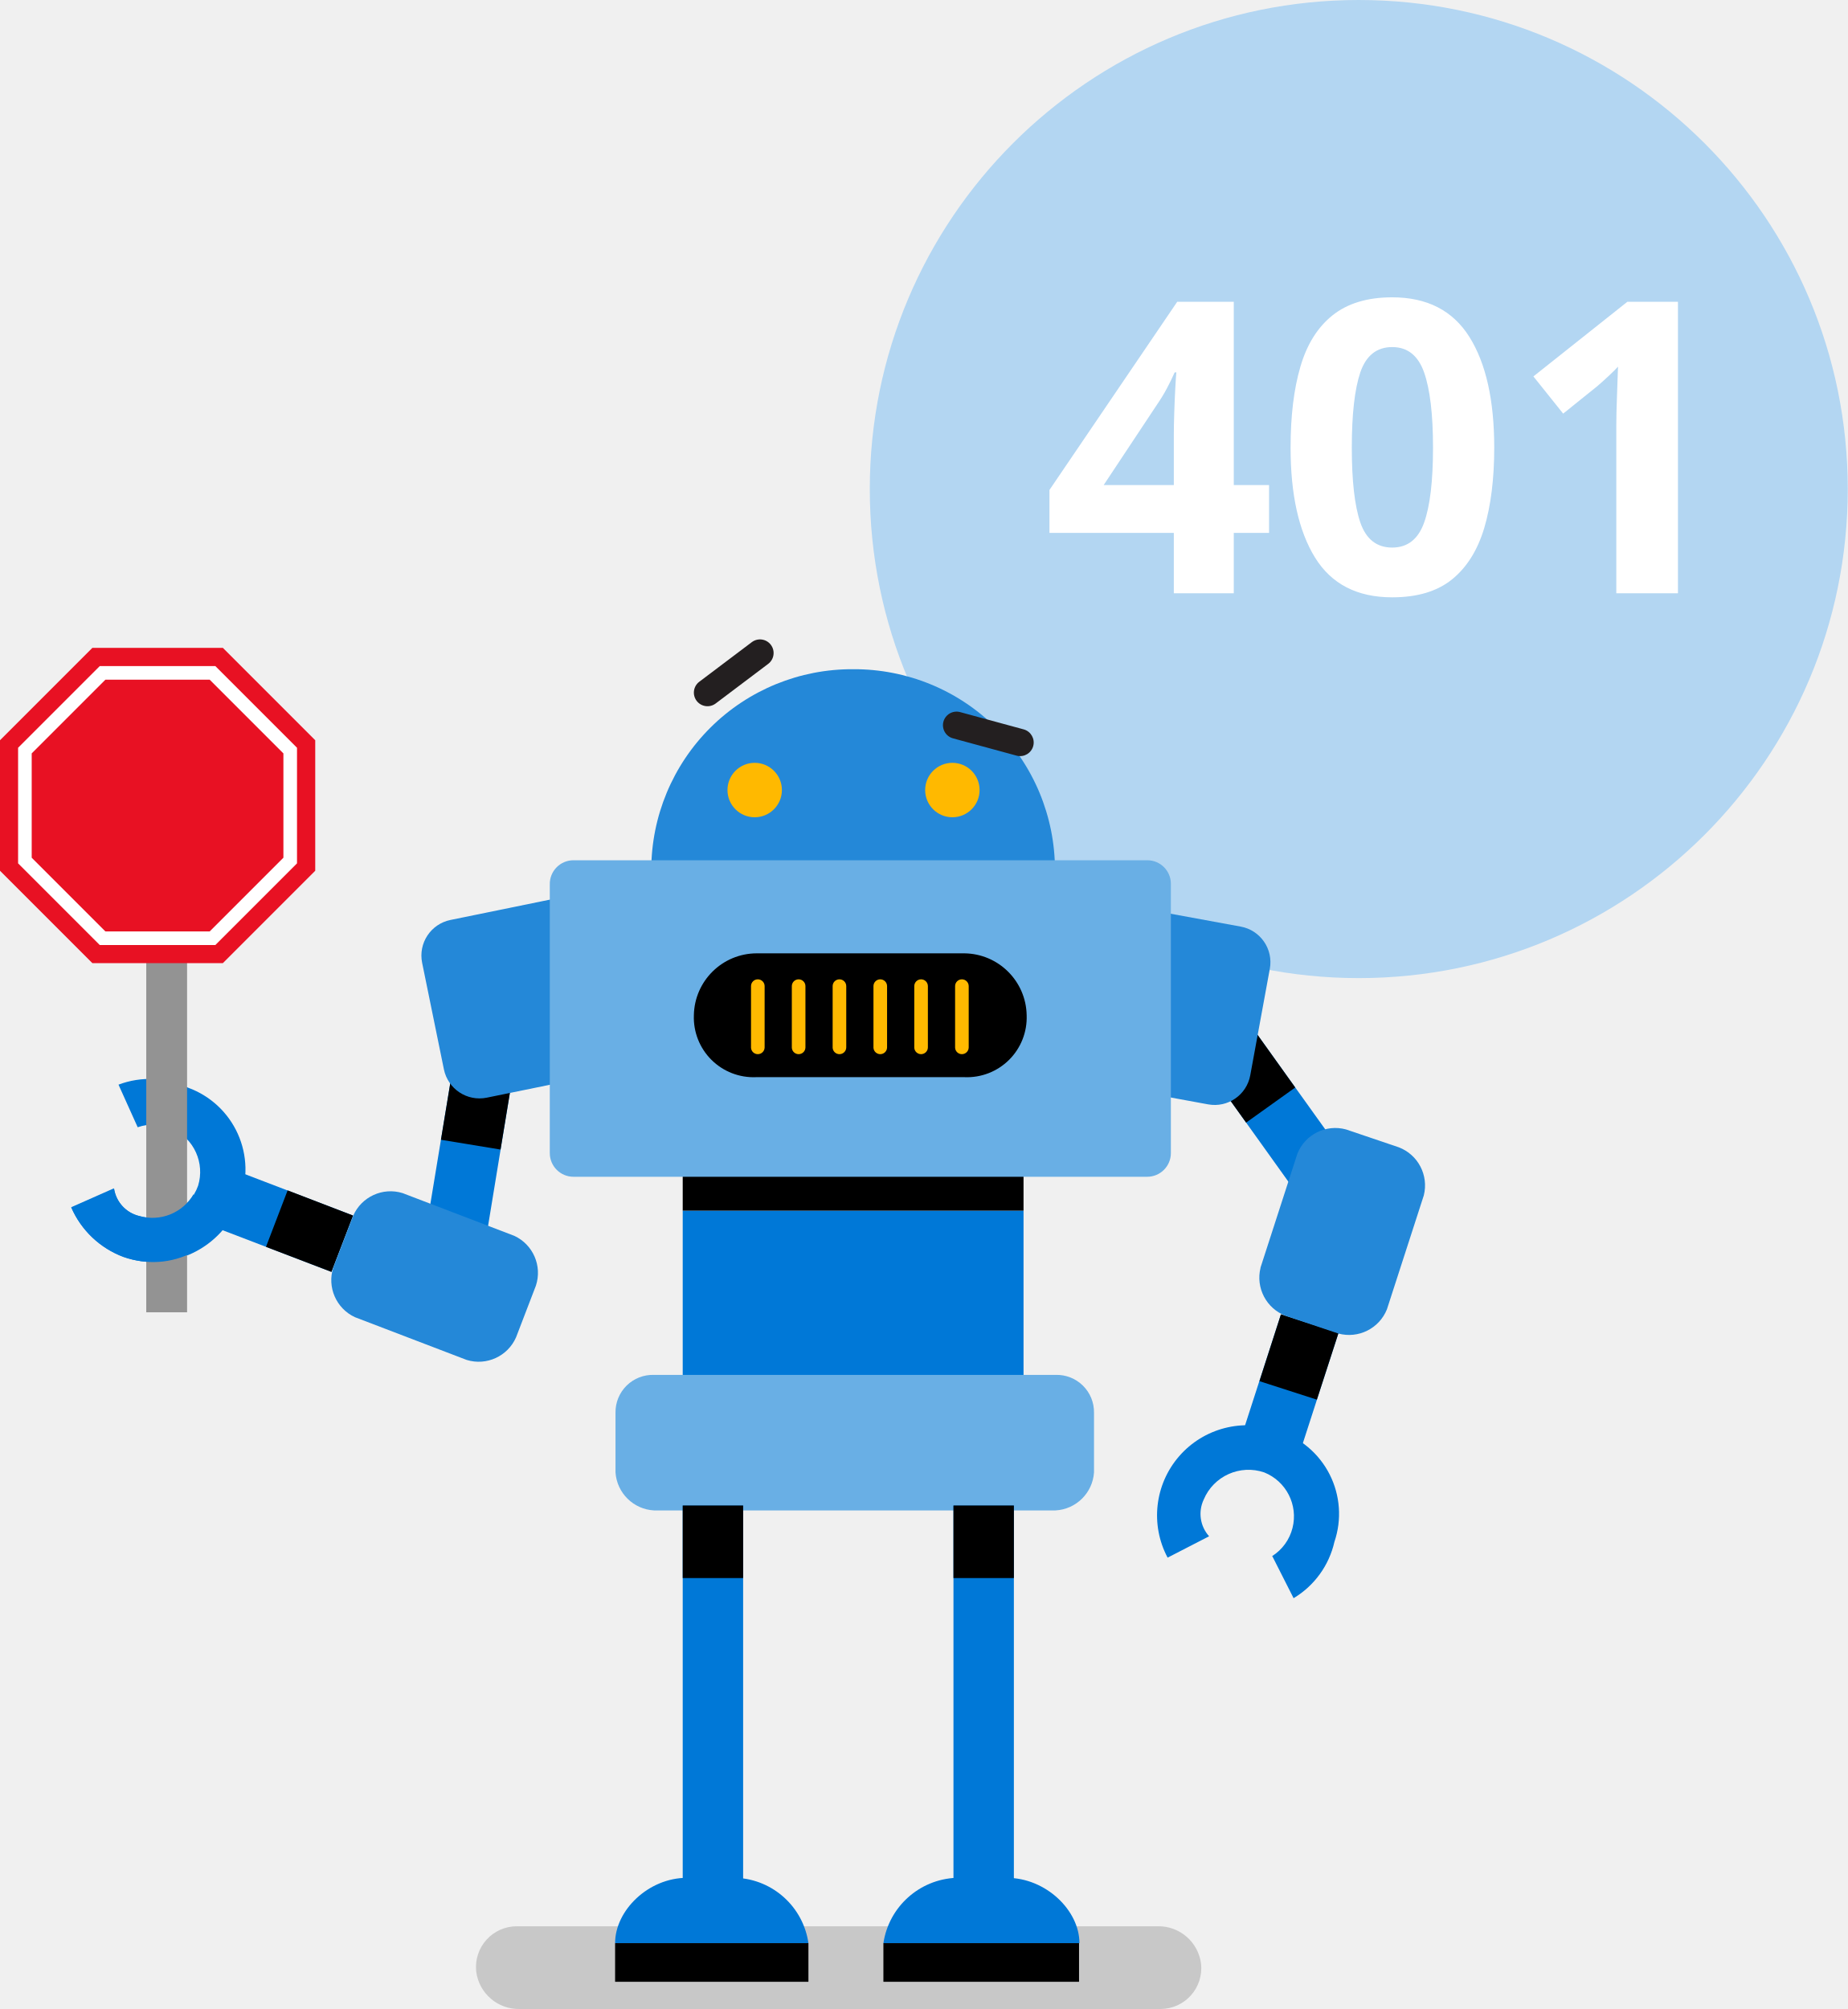
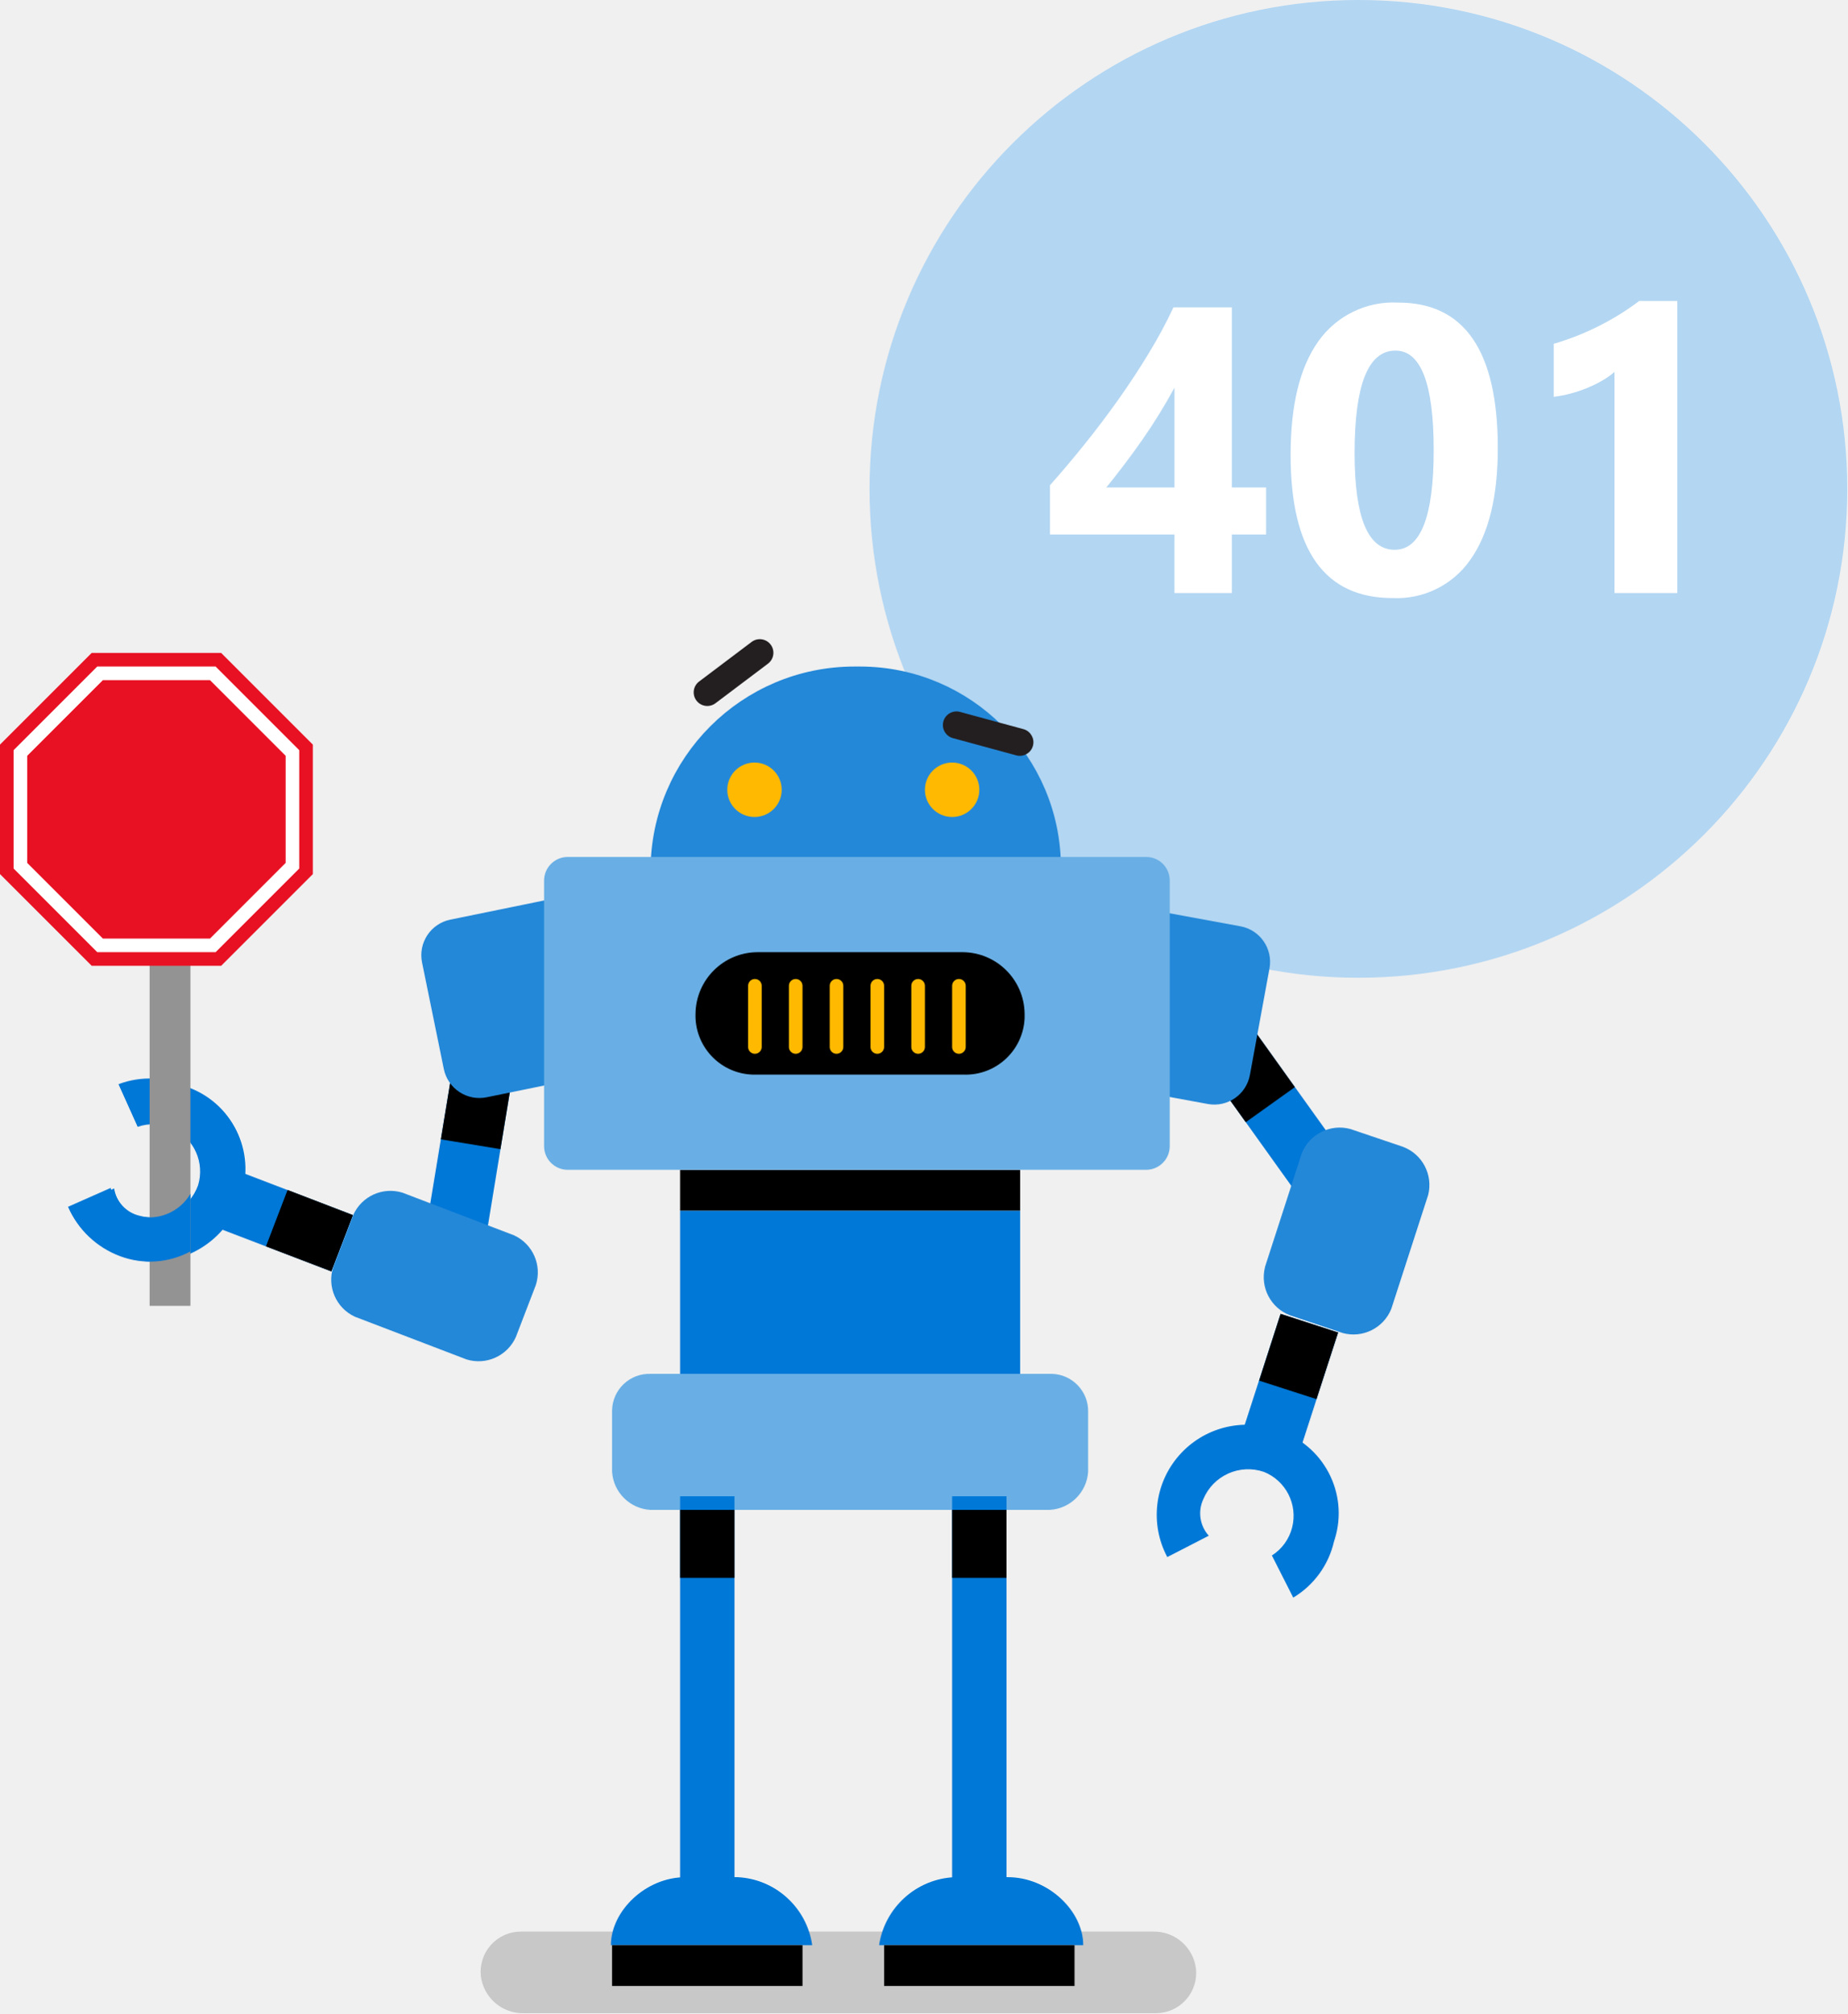
- <svg xmlns="http://www.w3.org/2000/svg" viewBox="0 0 135.81 147.64">
-   <defs>
-     <style>.cls-1{fill:#b3d6f2}.cls-2{font-size:30px;fill:#fff;font-family:SegoeUI-Semibold,Segoe UI;font-weight:700}.cls-3{fill:#c8c8c8}.cls-4{fill:#0078d7}.cls-12,.cls-13,.cls-4,.cls-5,.cls-7,.cls-8,.cls-9{fill-rule:evenodd}.cls-6,.cls-7{fill:#2488d8}.cls-14,.cls-8{fill:#ffb900}.cls-9{fill:#69afe5}.cls-10{fill:#231f20}.cls-11{fill:#939393}.cls-12{fill:#e81123}.cls-13{fill:none;stroke:#fff;stroke-miterlimit:10}</style>
-   </defs>
-   <g id="Layer_2" data-name="Layer 2">
-     <g id="Layer_1-2" data-name="Layer 1">
-       <circle class="cls-1" cx="99.87" cy="35.94" r="35.94" />
-       <text class="cls-2" transform="translate(76.62 43.6)">401</text>
-       <path class="cls-3" d="M85.31 147.64h-47.1a3.15 3.15 0 0 1-3.21-2.77 3 3 0 0 1 3-3.31h47.1a3.15 3.15 0 0 1 3.18 2.77 3 3 0 0 1-2.97 3.31z" />
-       <path class="cls-4" d="M92.41 76.02L88.8 78.6l8.48 11.85 3.61-2.59-8.48-11.84z" />
-       <path class="cls-5" d="M92.41 76.02L88.8 78.6l2.79 3.9 3.61-2.58-2.79-3.9z" />
-       <rect class="cls-6" x="69.85" y="66.15" width="22.67" height="13.33" rx="2.67" ry="2.67" transform="matrix(-.98 -.18 .18 -.98 147.96 159.04)" />
-       <path class="cls-4" d="M75.23 88.97H50.18v13.68h25.05V88.97z" />
-       <path class="cls-5" d="M75.23 86.13H50.18v2.84h25.05v-2.84z" />
-       <path class="cls-7" d="M62.71 49.18a14.75 14.75 0 0 1 14.83 14.75H47.87a14.75 14.75 0 0 1 14.84-14.75z" />
-       <path class="cls-8" d="M72 58.06a2 2 0 1 0-2 2 2 2 0 0 0 2-2zM57.47 58.06a2 2 0 1 0-2 2 2 2 0 0 0 2-2z" />
-       <path class="cls-9" d="M77.58 111a3 3 0 0 0 2.83-2.79v-4.38a2.74 2.74 0 0 0-2.83-2.79H48.07a2.74 2.74 0 0 0-2.83 2.79v4.38a3 3 0 0 0 2.83 2.79z" />
-       <path class="cls-4" d="M74.52 110.64h-4.44v28.61h4.44v-28.61z" />
-       <path class="cls-5" d="M74.52 110.64h-4.44v5.33h4.44v-5.33z" />
-       <path class="cls-4" d="M54.62 110.64h-4.44v28.61h4.44v-28.61z" />
-       <path class="cls-5" d="M54.62 110.64h-4.44v5.33h4.44v-5.33z" />
-       <path class="cls-4" d="M64.93 142.8a5.65 5.65 0 0 1 5.34-4.8H74c2.88 0 5.34 2.4 5.34 4.8z" />
-       <path class="cls-5" d="M79.31 142.8H64.93v2.84h14.38v-2.84z" />
-       <path class="cls-4" d="M45.21 142.8c0-2.4 2.44-4.8 5.28-4.8h3.65a5.61 5.61 0 0 1 5.28 4.8z" />
-       <path class="cls-5" d="M59.42 142.8H45.21v2.84h14.21v-2.84z" />
-       <path class="cls-4" d="M98.38 97.96l-4.23-1.37-3.28 10.14 4.23 1.37 3.28-10.14z" />
-       <path class="cls-5" d="M98.38 97.96l-4.23-1.37-1.58 4.91 4.22 1.36 1.59-4.9z" />
-       <path class="cls-7" d="M92.65 93.17a3 3 0 0 0 1.85 3.53l3.87 1.3a3 3 0 0 0 3.57-1.78l2.71-8.37a3 3 0 0 0-1.85-3.54L98.93 83a3 3 0 0 0-3.57 1.78l-2.71 8.37z" />
-       <path class="cls-4" d="M93.5 114.36a3.44 3.44 0 0 0 1.5-2.07 3.48 3.48 0 0 0-2.07-4.08 3.57 3.57 0 0 0-4.46 2 2.46 2.46 0 0 0 .4 2.69l-3.05 1.57a6.62 6.62 0 0 1 8.11-9.33 6.4 6.4 0 0 1 4.15 8.17 6.5 6.5 0 0 1-3 4.14l-1.55-3.06zM33.19 79.03l4.38.72-2.36 14.38-4.39-.73 2.37-14.37z" />
-       <path class="cls-5" d="M33.19 79.03l4.38.72-.78 4.73-4.38-.72.78-4.73z" />
-       <rect class="cls-6" x="31.6" y="65.74" width="22.67" height="13.33" rx="2.67" ry="2.67" transform="rotate(-11.55 42.92 72.415)" />
-       <path class="cls-10" d="M56.46 48.79L52.6 51.7a1 1 0 1 1-1.2-1.6l3.86-2.91a1 1 0 0 1 1.2 1.6zM75.27 53.61l-4.67-1.27a1 1 0 1 0-.52 1.93l4.67 1.27a1 1 0 0 0 .52-1.93z" />
-       <path class="cls-9" d="M42.16 63.22A1.74 1.74 0 0 0 40.41 65v19.74a1.74 1.74 0 0 0 1.74 1.74h42.17a1.74 1.74 0 0 0 1.74-1.74V64.95a1.73 1.73 0 0 0-1.73-1.73z" />
-       <path class="cls-4" d="M25.95 89.33l-1.59 4.14-9.95-3.81L16 85.52l9.95 3.81z" />
-       <path class="cls-5" d="M25.95 89.33l-1.59 4.14-4.81-1.84 1.59-4.15 4.81 1.85z" />
-       <path class="cls-7" d="M26.09 96.8a3 3 0 0 1-1.59-3.66l1.46-3.8a3 3 0 0 1 3.63-1.66l8.21 3.14a3 3 0 0 1 1.59 3.66l-1.46 3.8a3 3 0 0 1-3.63 1.66l-8.21-3.14z" />
-       <path class="cls-4" d="M10.12 82.84a3.44 3.44 0 0 1 2.56.12 3.48 3.48 0 0 1 1.88 4.18 3.57 3.57 0 0 1-4.33 2.23 2.46 2.46 0 0 1-1.84-2l-3.14 1.38a6.74 6.74 0 0 0 3.83 3.63 6.74 6.74 0 0 0 8.52-4.09 6.4 6.4 0 0 0-3.76-8.35 6.5 6.5 0 0 0-5.13-.23l1.41 3.13z" />
-       <path class="cls-11" transform="rotate(180 12.25 79.195)" d="M10.75 61.95h3v34.5h-3z" />
-       <path class="cls-12" d="M16.38 47.61l6.79 6.79v9.59l-6.79 6.79H6.79L0 63.99V54.4l6.79-6.79h9.59z" />
-       <path class="cls-13" d="M15.62 49.45l5.71 5.71v8.08l-5.71 5.71H7.54l-5.71-5.71v-8.08l5.71-5.71h8.08z" />
-       <path class="cls-4" d="M10.23 89.36a3.5 3.5 0 0 0 4-1.6V92a6.28 6.28 0 0 1-5.17.35 6.74 6.74 0 0 1-3.83-3.63l3.14-1.39a2.46 2.46 0 0 0 1.86 2.03z" />
-       <path class="cls-5" d="M51 74.61a4.39 4.39 0 0 0 4.58 4.55h15.3a4.39 4.39 0 0 0 4.58-4.55 4.63 4.63 0 0 0-4.58-4.55H55.62A4.63 4.63 0 0 0 51 74.61z" />
-       <path class="cls-14" d="M70.7 77.47a.5.5 0 0 0 .5-.5v-4.5a.5.5 0 0 0-1 0V77a.5.5 0 0 0 .5.47zM67.7 77.47a.5.5 0 0 0 .5-.5v-4.5a.5.5 0 0 0-1 0V77a.5.5 0 0 0 .5.47zM64.7 77.47a.5.5 0 0 0 .5-.5v-4.5a.5.5 0 0 0-1 0V77a.5.5 0 0 0 .5.47zM61.7 77.47a.5.5 0 0 0 .5-.5v-4.5a.5.5 0 0 0-1 0V77a.5.5 0 0 0 .5.47zM58.7 77.47a.5.5 0 0 0 .5-.5v-4.5a.5.5 0 0 0-1 0V77a.5.5 0 0 0 .5.47zM55.7 77.47a.5.5 0 0 0 .5-.5v-4.5a.5.5 0 0 0-1 0V77a.5.5 0 0 0 .5.47z" />
-     </g>
+ <svg xmlns="http://www.w3.org/2000/svg" viewBox="0 0 135.81 148.001">
+   <circle cx="99.87" cy="35.94" r="35.94" fill="#b3d6f2" />
+   <g style="isolation:isolate" fill="#fff">
+     <path d="M90.565 22.594v13.242h2.52v3.457h-2.52V43.6h-4.219v-4.306h-9.155v-3.619q1.216-1.362 2.52-2.981t2.52-3.333q1.216-1.714 2.263-3.45a34.581 34.581 0 0 0 1.78-3.318zm-9.228 13.242h5.01V28.5q-.513.952-1.113 1.926t-1.26 1.919q-.659.945-1.333 1.831t-1.304 1.66zM102.386 43.966q-7.5 0-7.5-10.532 0-5.464 2.029-8.328a6.76 6.76 0 0 1 5.881-2.864q7.324 0 7.324 10.708 0 5.332-2 8.174a6.587 6.587 0 0 1-5.734 2.842zm.205-18.193q-3 0-3 7.544 0 7.1 2.944 7.1 2.871 0 2.871-7.324t-2.814-7.32zM123.319 22.126V43.6H118.7V27.34a5.526 5.526 0 0 1-.9.637 9.3 9.3 0 0 1-1.106.542 9.875 9.875 0 0 1-1.216.41 8.88 8.88 0 0 1-1.245.242v-3.9a19.248 19.248 0 0 0 3.4-1.348 19.34 19.34 0 0 0 2.886-1.8z" />
  </g>
+   <path d="M85 148H38.518a3.109 3.109 0 0 1-3.168-2.734A2.961 2.961 0 0 1 38.311 142h46.48a3.109 3.109 0 0 1 3.138 2.734 2.961 2.961 0 0 1-2.639 3.251q-.145.015-.29.015z" fill="#c8c8c8" />
+   <path d="M92.41 76.02L88.8 78.6l8.48 11.85 3.61-2.59z" fill="#0078d7" />
+   <path d="M92.41 76.02L88.8 78.6l2.79 3.9 3.61-2.58z" />
+   <rect x="74.864" y="61.774" width="13.282" height="22.588" rx="2.66" ry="2.66" transform="rotate(-79.592 81.506 73.068)" fill="#2488d8" />
+   <path d="M75 89H50v14h25z" fill="#0078d7" />
+   <path d="M75 86H50v3h25z" />
+   <path d="M78 63.751V64H47.828a15 15 0 0 1 15-15h.428A14.789 14.789 0 0 1 78 63.751z" fill="#2488d8" />
+   <path d="M72 58.06a2 2 0 1 0-2 2 2 2 0 0 0 2-2zm-14.53 0a2 2 0 1 0-2 2 2 2 0 0 0 2-2z" fill="#ffb900" />
+   <path d="M77.184 111A3 3 0 0 0 80 108.2v-4.4a2.74 2.74 0 0 0-2.675-2.8H47.816A2.737 2.737 0 0 0 45 103.659v4.543a3 3 0 0 0 2.816 2.8z" fill="#69afe5" />
+   <path d="M74 110h-4v29h4z" fill="#0078d7" />
+   <path d="M74 111h-4v5h4z" />
+   <path d="M54 110h-4v29h4z" fill="#0078d7" />
+   <path d="M54 111h-4v5h4z" />
+   <path d="M64.63 143a5.885 5.885 0 0 1 5.563-5h3.885c3 0 5.562 2.5 5.562 5z" fill="#0078d7" />
+   <path d="M79 143H65v3h14z" />
+   <path d="M44.914 143c0-2.5 2.542-5 5.5-5h3.8a5.844 5.844 0 0 1 5.5 5z" fill="#0078d7" />
+   <path d="M59 143H45v3h14z" />
+   <path d="M98.38 97.96l-4.23-1.37-3.28 10.14 4.23 1.37z" fill="#0078d7" />
+   <path d="M98.38 97.96l-4.23-1.37-1.58 4.91 4.22 1.36z" />
+   <path d="M93 93.17a3 3 0 0 0 1.85 3.53l3.87 1.3a3 3 0 0 0 3.57-1.78l2.71-8.37a3 3 0 0 0-1.85-3.54L99.28 83a3 3 0 0 0-3.57 1.78L93 93.15z" fill="#2488d8" />
+   <path d="M93.5 114.36a3.44 3.44 0 0 0 1.5-2.07 3.48 3.48 0 0 0-2.07-4.08 3.57 3.57 0 0 0-4.46 2 2.46 2.46 0 0 0 .4 2.69l-3.05 1.57a6.62 6.62 0 0 1 8.11-9.33 6.4 6.4 0 0 1 4.2 8.018l-.05.152a6.5 6.5 0 0 1-3 4.14l-1.55-3.06zM33.19 79.03l4.38.72-2.36 14.38-4.39-.73z" fill="#0078d7" />
+   <path d="M33.19 79.03l4.38.72-.78 4.73-4.38-.72z" />
+   <rect x="31.598" y="65.737" width="22.67" height="13.33" rx="2.67" ry="2.67" transform="rotate(-11.55 42.932 72.401)" fill="#2488d8" />
+   <path d="M56.46 48.79L52.6 51.7a1 1 0 0 1-1.2-1.6l3.86-2.91a1 1 0 0 1 1.2 1.6zm18.81 4.82l-4.67-1.27a1 1 0 0 0-.586 1.912l.066.018 4.67 1.27a1 1 0 0 0 .52-1.93z" fill="#231f20" />
+   <path d="M41.764 63A1.738 1.738 0 0 0 40 64.71v19.55A1.74 1.74 0 0 0 41.74 86h42.52A1.74 1.74 0 0 0 86 84.26V64.711A1.727 1.727 0 0 0 84.257 63H41.764z" fill="#69afe5" />
+   <path d="M25.95 89.33l-1.59 4.14-9.95-3.81L16 85.52z" fill="#0078d7" />
+   <path d="M25.95 89.33l-1.59 4.14-4.81-1.84 1.59-4.15z" />
+   <path d="M26.09 96.8a3 3 0 0 1-1.59-3.66l1.46-3.8a3 3 0 0 1 3.63-1.66l8.21 3.14a3 3 0 0 1 1.59 3.66l-1.46 3.8a3 3 0 0 1-3.63 1.66z" fill="#2488d8" />
+   <path d="M10.12 82.84a3.44 3.44 0 0 1 2.56.12 3.48 3.48 0 0 1 1.88 4.18 3.57 3.57 0 0 1-4.33 2.23 2.46 2.46 0 0 1-1.84-2l-3.14 1.38a6.74 6.74 0 0 0 3.83 3.63 6.74 6.74 0 0 0 8.52-4.09 6.4 6.4 0 0 0-3.618-8.3l-.142-.054a6.5 6.5 0 0 0-5.13-.23z" fill="#0078d7" />
+   <path d="M14 96h-3V62h3z" fill="#939393" />
+   <path d="M16.26 48L23 54.74v9.52L16.26 71H6.74L0 64.26v-9.52L6.74 48z" fill="#e81123" />
+   <path d="M15.644 49.5l5.856 5.856v8.287L15.644 69.5H7.356L1.5 63.644v-8.288L7.356 49.5z" fill="none" stroke="#fff" stroke-miterlimit="10" />
+   <path d="M10 89.36a3.5 3.5 0 0 0 4-1.6V92a6.28 6.28 0 0 1-5.17.35A6.74 6.74 0 0 1 5 88.72l3.14-1.39A2.46 2.46 0 0 0 10 89.36z" fill="#0078d7" />
+   <path d="M51.134 74.5A4.342 4.342 0 0 0 55.31 79q.177.007.353 0H70.8a4.342 4.342 0 0 0 4.529-4.147q.008-.177 0-.353A4.579 4.579 0 0 0 70.8 70H55.7a4.579 4.579 0 0 0-4.566 4.5z" />
+   <path d="M70.5 77.47a.5.5 0 0 0 .5-.5v-4.5a.5.5 0 0 0-1 0V77a.5.5 0 0 0 .5.47zm-3 0a.5.5 0 0 0 .5-.5v-4.5a.5.5 0 0 0-1 0V77a.5.5 0 0 0 .5.47zm-3 0a.5.5 0 0 0 .5-.5v-4.5a.5.5 0 0 0-1 0V77a.5.5 0 0 0 .5.47zm-3 0a.5.5 0 0 0 .5-.5v-4.5a.5.5 0 0 0-1 0V77a.5.5 0 0 0 .5.47zm-3 0a.5.5 0 0 0 .5-.5v-4.5a.5.5 0 0 0-1 0V77a.5.5 0 0 0 .5.47zm-3 0a.5.5 0 0 0 .5-.5v-4.5a.5.5 0 0 0-1 0V77a.5.5 0 0 0 .5.47z" fill="#ffb900" />
</svg>
